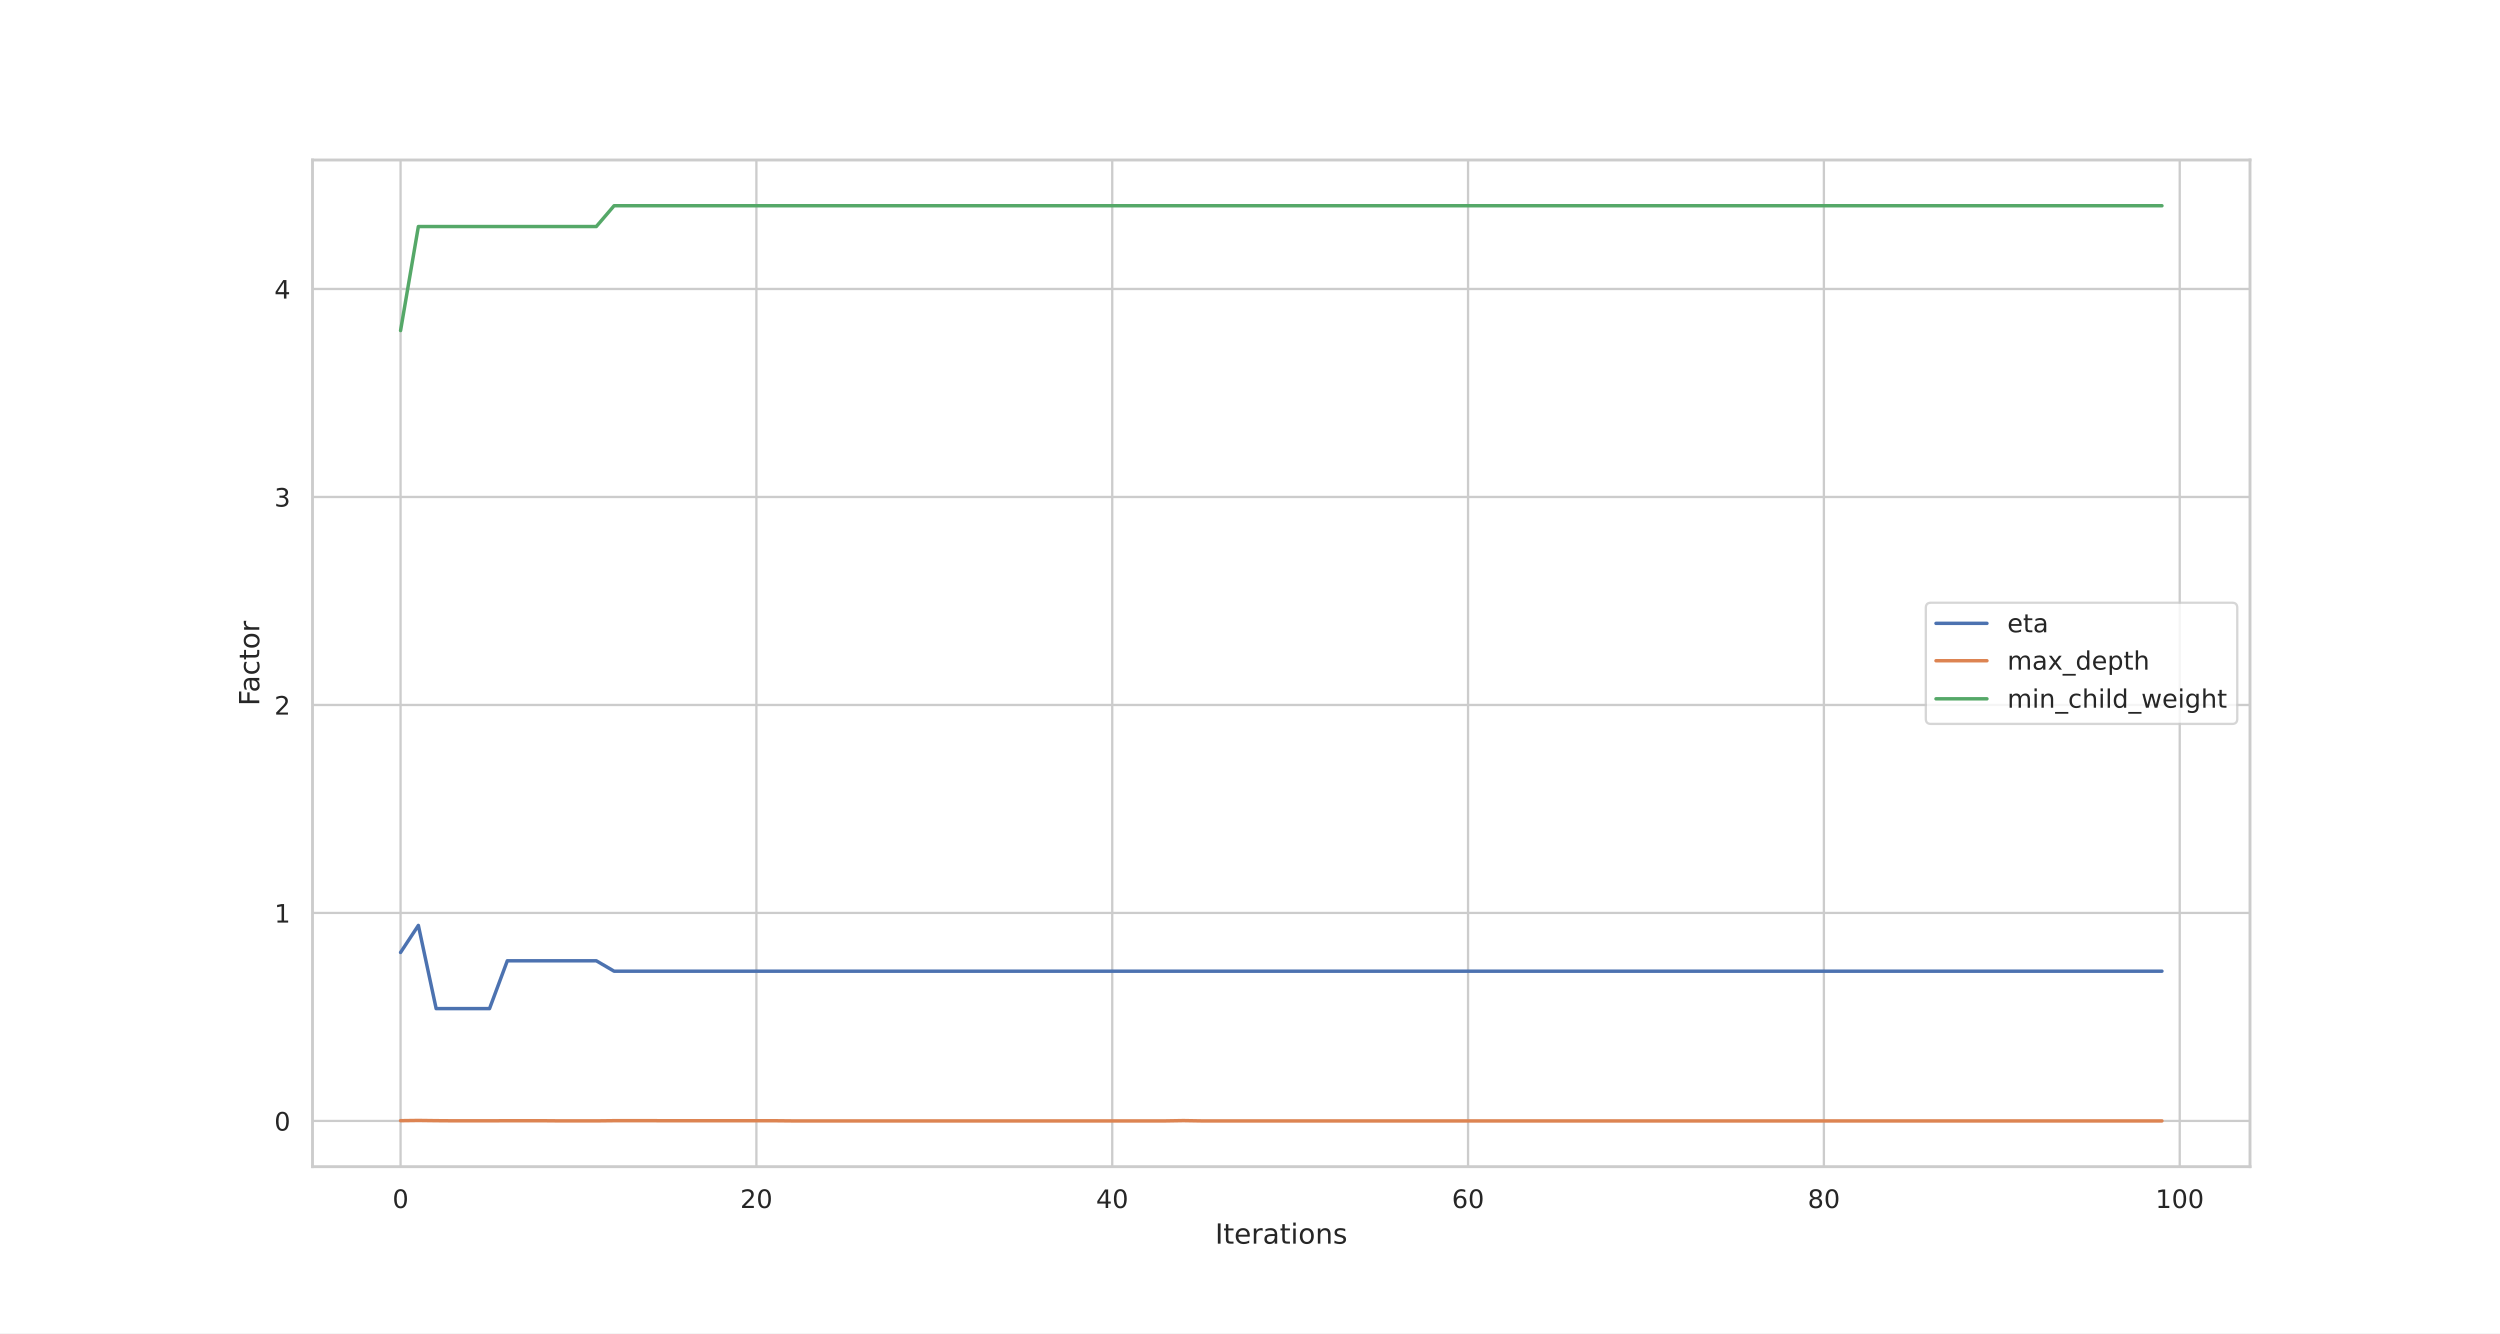
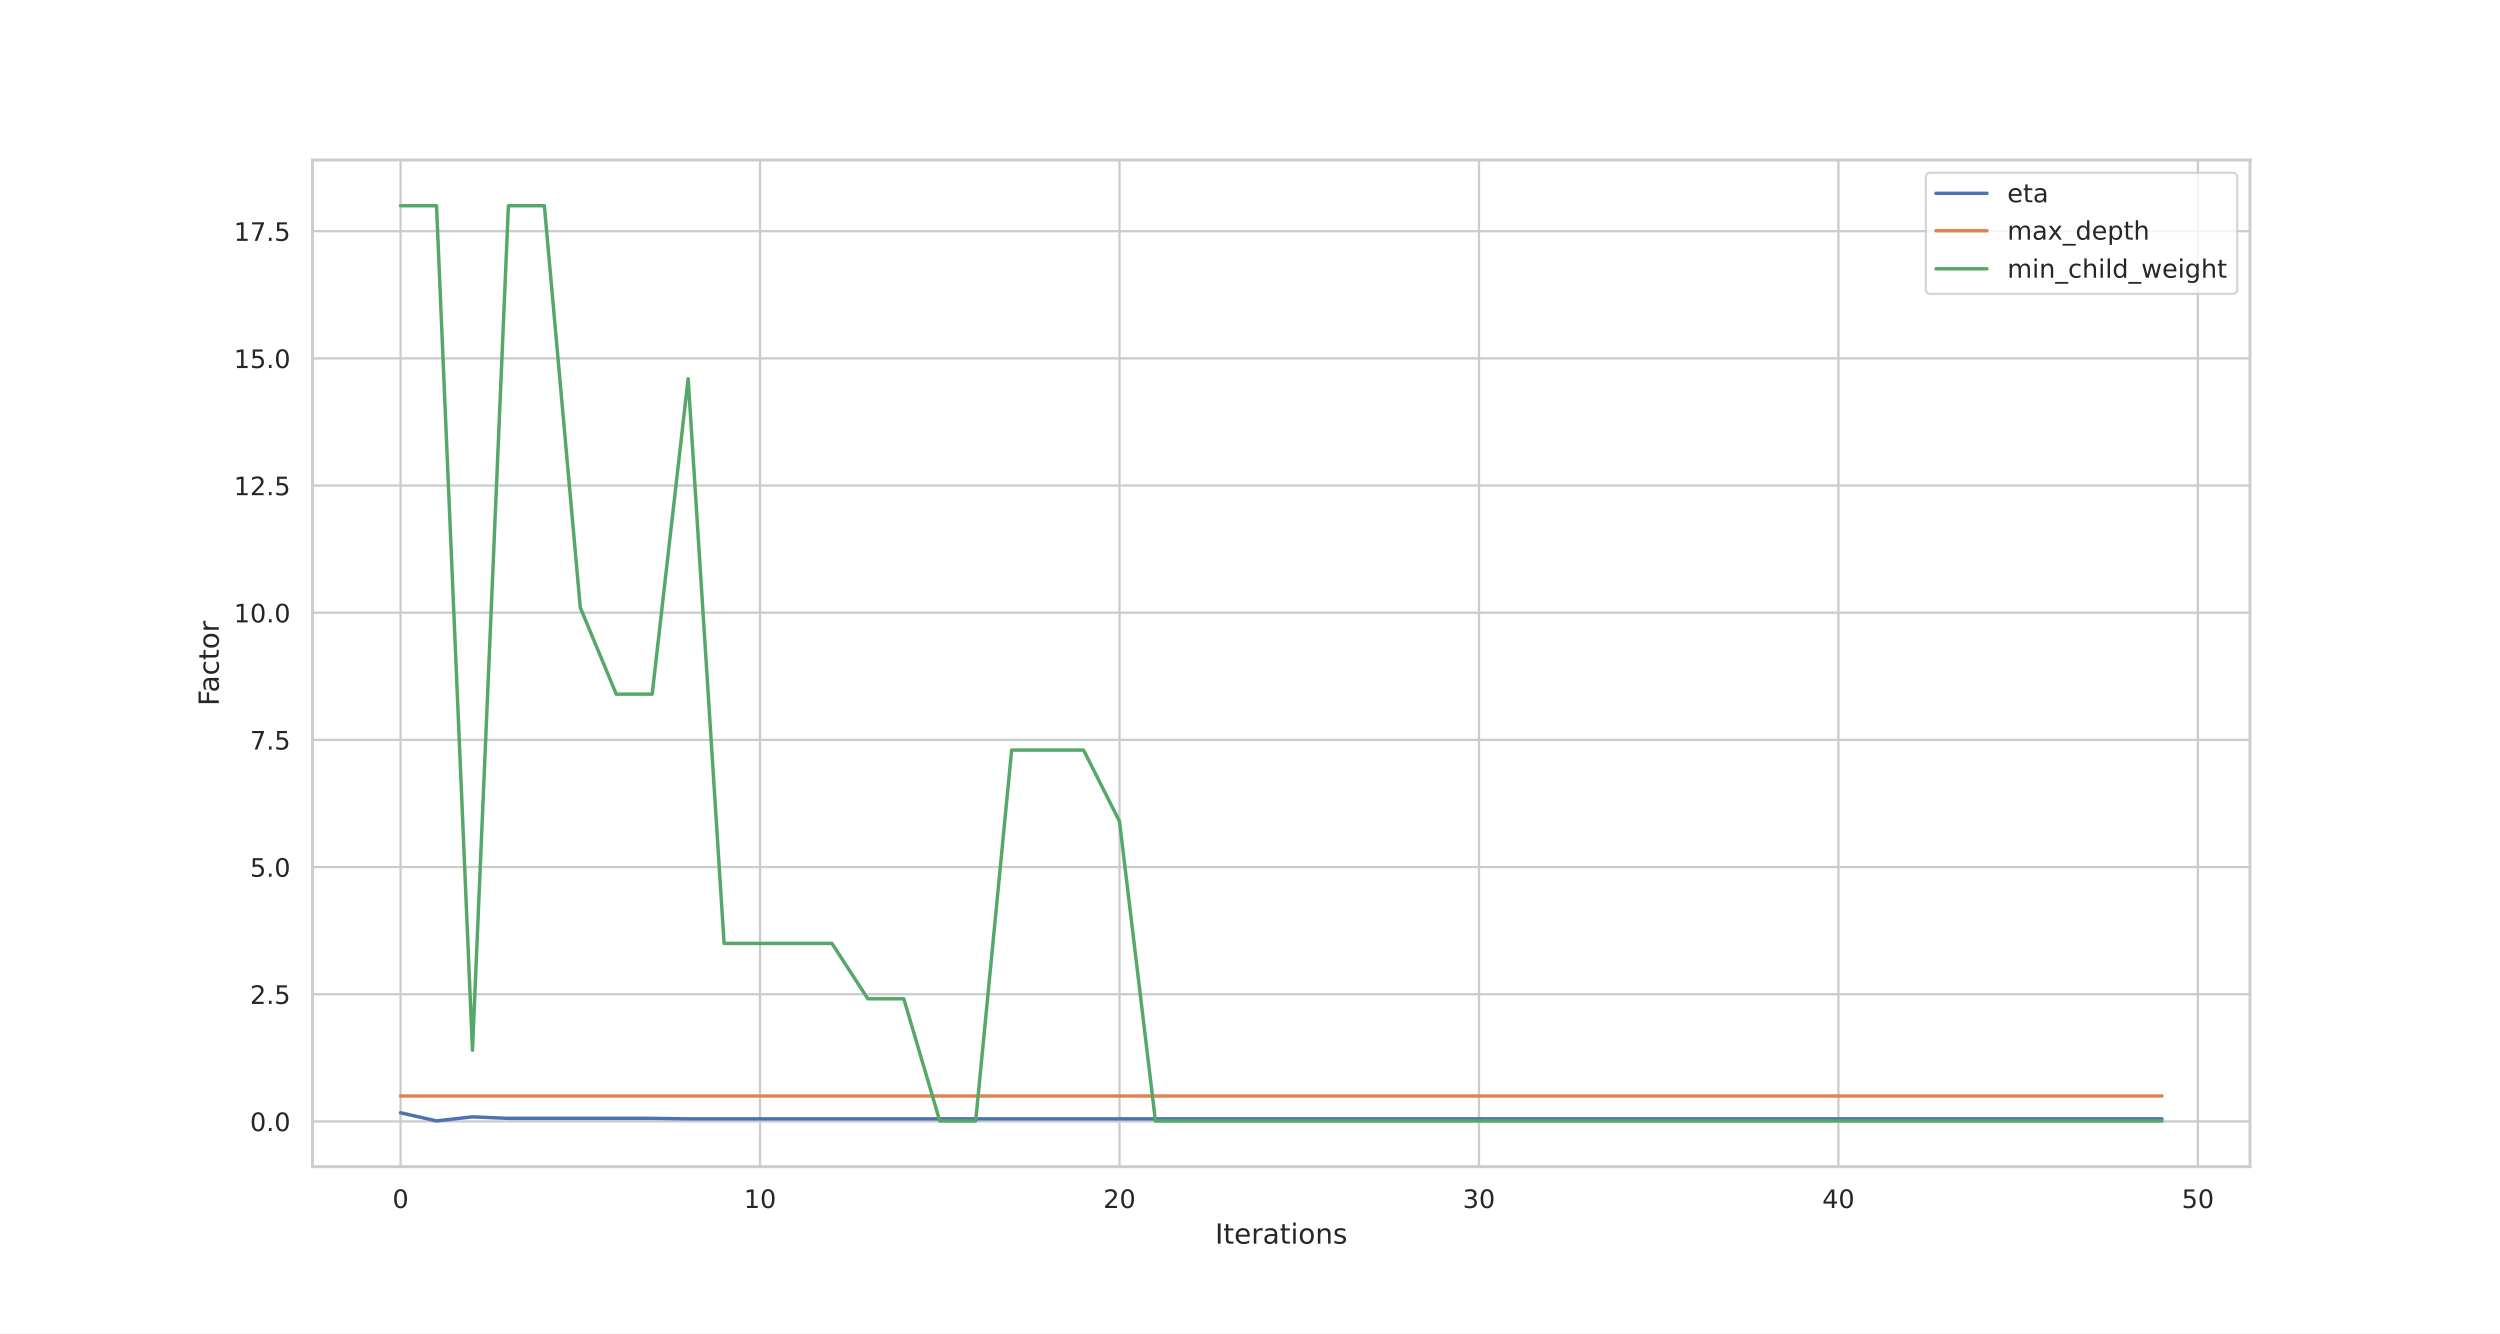
<svg xmlns="http://www.w3.org/2000/svg" xmlns:xlink="http://www.w3.org/1999/xlink" width="1080pt" height="576pt" viewBox="0 0 1080 576" version="1.1">
  <defs>
    <style type="text/css">*{stroke-linejoin: round; stroke-linecap: butt}</style>
  </defs>
  <g id="figure_1">
    <g id="patch_1">
      <path d="M 0 576  L 1080 576  L 1080 0  L 0 0  z " style="fill: #ffffff" />
    </g>
    <g id="axes_1">
      <g id="patch_2">
        <path d="M 135 504  L 972 504  L 972 69.12  L 135 69.12  z " style="fill: #ffffff" />
      </g>
      <g id="matplotlib.axis_1">
        <g id="xtick_1">
          <g id="line2d_1">
-             <path d="M 173.045 504  L 173.045 69.12  " clip-path="url(#p867487f7f7)" style="fill: none; stroke: #cccccc; stroke-linecap: round" />
+             <path d="M 173.045 504  L 173.045 69.12  " clip-path="url(#p8d0fcd130c)" style="fill: none; stroke: #cccccc; stroke-linecap: round" />
          </g>
          <g id="text_1">
            <g style="fill: #262626" transform="translate(169.5461 521.8583)scale(0.11 -0.11)">
              <defs>
                <path id="DejaVuSans-30" d="M 2034 4250  Q 1547 4250 1301 3770  Q 1056 3291 1056 2328  Q 1056 1369 1301 889  Q 1547 409 2034 409  Q 2525 409 2770 889  Q 3016 1369 3016 2328  Q 3016 3291 2770 3770  Q 2525 4250 2034 4250  z M 2034 4750  Q 2819 4750 3233 4129  Q 3647 3509 3647 2328  Q 3647 1150 3233 529  Q 2819 -91 2034 -91  Q 1250 -91 836 529  Q 422 1150 422 2328  Q 422 3509 836 4129  Q 1250 4750 2034 4750  z " transform="scale(0.015625)" />
              </defs>
              <use xlink:href="#DejaVuSans-30" />
            </g>
          </g>
        </g>
        <g id="xtick_2">
          <g id="line2d_2">
-             <path d="M 326.764 504  L 326.764 69.12  " clip-path="url(#p867487f7f7)" style="fill: none; stroke: #cccccc; stroke-linecap: round" />
+             <path d="M 328.333 504  L 328.333 69.12  " clip-path="url(#p8d0fcd130c)" style="fill: none; stroke: #cccccc; stroke-linecap: round" />
          </g>
          <g id="text_2">
-             <g style="fill: #262626" transform="translate(319.7657 521.8583)scale(0.11 -0.11)">
-               <defs>
-                 <path id="DejaVuSans-32" d="M 1228 531  L 3431 531  L 3431 0  L 469 0  L 469 531  Q 828 903 1448 1529  Q 2069 2156 2228 2338  Q 2531 2678 2651 2914  Q 2772 3150 2772 3378  Q 2772 3750 2511 3984  Q 2250 4219 1831 4219  Q 1534 4219 1204 4116  Q 875 4013 500 3803  L 500 4441  Q 881 4594 1212 4672  Q 1544 4750 1819 4750  Q 2544 4750 2975 4387  Q 3406 4025 3406 3419  Q 3406 3131 3298 2873  Q 3191 2616 2906 2266  Q 2828 2175 2409 1742  Q 1991 1309 1228 531  z " transform="scale(0.015625)" />
-               </defs>
-               <use xlink:href="#DejaVuSans-32" />
+             <g style="fill: #262626" transform="translate(321.3343 521.8583)scale(0.11 -0.11)">
+               <defs>
+                 <path id="DejaVuSans-31" d="M 794 531  L 1825 531  L 1825 4091  L 703 3866  L 703 4441  L 1819 4666  L 2450 4666  L 2450 531  L 3481 531  L 3481 0  L 794 0  L 794 531  z " transform="scale(0.015625)" />
+               </defs>
+               <use xlink:href="#DejaVuSans-31" />
              <use xlink:href="#DejaVuSans-30" x="63.623" />
            </g>
          </g>
        </g>
        <g id="xtick_3">
          <g id="line2d_3">
-             <path d="M 480.483 504  L 480.483 69.12  " clip-path="url(#p867487f7f7)" style="fill: none; stroke: #cccccc; stroke-linecap: round" />
+             <path d="M 483.621 504  L 483.621 69.12  " clip-path="url(#p8d0fcd130c)" style="fill: none; stroke: #cccccc; stroke-linecap: round" />
          </g>
          <g id="text_3">
-             <g style="fill: #262626" transform="translate(473.4847 521.8583)scale(0.11 -0.11)">
-               <defs>
-                 <path id="DejaVuSans-34" d="M 2419 4116  L 825 1625  L 2419 1625  L 2419 4116  z M 2253 4666  L 3047 4666  L 3047 1625  L 3713 1625  L 3713 1100  L 3047 1100  L 3047 0  L 2419 0  L 2419 1100  L 313 1100  L 313 1709  L 2253 4666  z " transform="scale(0.015625)" />
-               </defs>
-               <use xlink:href="#DejaVuSans-34" />
+             <g style="fill: #262626" transform="translate(476.6218 521.8583)scale(0.11 -0.11)">
+               <defs>
+                 <path id="DejaVuSans-32" d="M 1228 531  L 3431 531  L 3431 0  L 469 0  L 469 531  Q 828 903 1448 1529  Q 2069 2156 2228 2338  Q 2531 2678 2651 2914  Q 2772 3150 2772 3378  Q 2772 3750 2511 3984  Q 2250 4219 1831 4219  Q 1534 4219 1204 4116  Q 875 4013 500 3803  L 500 4441  Q 881 4594 1212 4672  Q 1544 4750 1819 4750  Q 2544 4750 2975 4387  Q 3406 4025 3406 3419  Q 3406 3131 3298 2873  Q 3191 2616 2906 2266  Q 2828 2175 2409 1742  Q 1991 1309 1228 531  z " transform="scale(0.015625)" />
+               </defs>
+               <use xlink:href="#DejaVuSans-32" />
              <use xlink:href="#DejaVuSans-30" x="63.623" />
            </g>
          </g>
        </g>
        <g id="xtick_4">
          <g id="line2d_4">
-             <path d="M 634.202 504  L 634.202 69.12  " clip-path="url(#p867487f7f7)" style="fill: none; stroke: #cccccc; stroke-linecap: round" />
+             <path d="M 638.908 504  L 638.908 69.12  " clip-path="url(#p8d0fcd130c)" style="fill: none; stroke: #cccccc; stroke-linecap: round" />
          </g>
          <g id="text_4">
-             <g style="fill: #262626" transform="translate(627.2037 521.8583)scale(0.11 -0.11)">
-               <defs>
-                 <path id="DejaVuSans-36" d="M 2113 2584  Q 1688 2584 1439 2293  Q 1191 2003 1191 1497  Q 1191 994 1439 701  Q 1688 409 2113 409  Q 2538 409 2786 701  Q 3034 994 3034 1497  Q 3034 2003 2786 2293  Q 2538 2584 2113 2584  z M 3366 4563  L 3366 3988  Q 3128 4100 2886 4159  Q 2644 4219 2406 4219  Q 1781 4219 1451 3797  Q 1122 3375 1075 2522  Q 1259 2794 1537 2939  Q 1816 3084 2150 3084  Q 2853 3084 3261 2657  Q 3669 2231 3669 1497  Q 3669 778 3244 343  Q 2819 -91 2113 -91  Q 1303 -91 875 529  Q 447 1150 447 2328  Q 447 3434 972 4092  Q 1497 4750 2381 4750  Q 2619 4750 2861 4703  Q 3103 4656 3366 4563  z " transform="scale(0.015625)" />
-               </defs>
-               <use xlink:href="#DejaVuSans-36" />
+             <g style="fill: #262626" transform="translate(631.9094 521.8583)scale(0.11 -0.11)">
+               <defs>
+                 <path id="DejaVuSans-33" d="M 2597 2516  Q 3050 2419 3304 2112  Q 3559 1806 3559 1356  Q 3559 666 3084 287  Q 2609 -91 1734 -91  Q 1441 -91 1130 -33  Q 819 25 488 141  L 488 750  Q 750 597 1062 519  Q 1375 441 1716 441  Q 2309 441 2620 675  Q 2931 909 2931 1356  Q 2931 1769 2642 2001  Q 2353 2234 1838 2234  L 1294 2234  L 1294 2753  L 1863 2753  Q 2328 2753 2575 2939  Q 2822 3125 2822 3475  Q 2822 3834 2567 4026  Q 2313 4219 1838 4219  Q 1578 4219 1281 4162  Q 984 4106 628 3988  L 628 4550  Q 988 4650 1302 4700  Q 1616 4750 1894 4750  Q 2613 4750 3031 4423  Q 3450 4097 3450 3541  Q 3450 3153 3228 2886  Q 3006 2619 2597 2516  z " transform="scale(0.015625)" />
+               </defs>
+               <use xlink:href="#DejaVuSans-33" />
              <use xlink:href="#DejaVuSans-30" x="63.623" />
            </g>
          </g>
        </g>
        <g id="xtick_5">
          <g id="line2d_5">
-             <path d="M 787.921 504  L 787.921 69.12  " clip-path="url(#p867487f7f7)" style="fill: none; stroke: #cccccc; stroke-linecap: round" />
+             <path d="M 794.196 504  L 794.196 69.12  " clip-path="url(#p8d0fcd130c)" style="fill: none; stroke: #cccccc; stroke-linecap: round" />
          </g>
          <g id="text_5">
-             <g style="fill: #262626" transform="translate(780.9227 521.8583)scale(0.11 -0.11)">
-               <defs>
-                 <path id="DejaVuSans-38" d="M 2034 2216  Q 1584 2216 1326 1975  Q 1069 1734 1069 1313  Q 1069 891 1326 650  Q 1584 409 2034 409  Q 2484 409 2743 651  Q 3003 894 3003 1313  Q 3003 1734 2745 1975  Q 2488 2216 2034 2216  z M 1403 2484  Q 997 2584 770 2862  Q 544 3141 544 3541  Q 544 4100 942 4425  Q 1341 4750 2034 4750  Q 2731 4750 3128 4425  Q 3525 4100 3525 3541  Q 3525 3141 3298 2862  Q 3072 2584 2669 2484  Q 3125 2378 3379 2068  Q 3634 1759 3634 1313  Q 3634 634 3220 271  Q 2806 -91 2034 -91  Q 1263 -91 848 271  Q 434 634 434 1313  Q 434 1759 690 2068  Q 947 2378 1403 2484  z M 1172 3481  Q 1172 3119 1398 2916  Q 1625 2713 2034 2713  Q 2441 2713 2670 2916  Q 2900 3119 2900 3481  Q 2900 3844 2670 4047  Q 2441 4250 2034 4250  Q 1625 4250 1398 4047  Q 1172 3844 1172 3481  z " transform="scale(0.015625)" />
-               </defs>
-               <use xlink:href="#DejaVuSans-38" />
+             <g style="fill: #262626" transform="translate(787.197 521.8583)scale(0.11 -0.11)">
+               <defs>
+                 <path id="DejaVuSans-34" d="M 2419 4116  L 825 1625  L 2419 1625  L 2419 4116  z M 2253 4666  L 3047 4666  L 3047 1625  L 3713 1625  L 3713 1100  L 3047 1100  L 3047 0  L 2419 0  L 2419 1100  L 313 1100  L 313 1709  L 2253 4666  z " transform="scale(0.015625)" />
+               </defs>
+               <use xlink:href="#DejaVuSans-34" />
              <use xlink:href="#DejaVuSans-30" x="63.623" />
            </g>
          </g>
        </g>
        <g id="xtick_6">
          <g id="line2d_6">
-             <path d="M 941.64 504  L 941.64 69.12  " clip-path="url(#p867487f7f7)" style="fill: none; stroke: #cccccc; stroke-linecap: round" />
+             <path d="M 949.483 504  L 949.483 69.12  " clip-path="url(#p8d0fcd130c)" style="fill: none; stroke: #cccccc; stroke-linecap: round" />
          </g>
          <g id="text_6">
-             <g style="fill: #262626" transform="translate(931.1424 521.8583)scale(0.11 -0.11)">
-               <defs>
-                 <path id="DejaVuSans-31" d="M 794 531  L 1825 531  L 1825 4091  L 703 3866  L 703 4441  L 1819 4666  L 2450 4666  L 2450 531  L 3481 531  L 3481 0  L 794 0  L 794 531  z " transform="scale(0.015625)" />
-               </defs>
-               <use xlink:href="#DejaVuSans-31" />
-               <use xlink:href="#DejaVuSans-30" x="63.623" />
-               <use xlink:href="#DejaVuSans-30" x="127.246" />
+             <g style="fill: #262626" transform="translate(942.4846 521.8583)scale(0.11 -0.11)">
+               <defs>
+                 <path id="DejaVuSans-35" d="M 691 4666  L 3169 4666  L 3169 4134  L 1269 4134  L 1269 2991  Q 1406 3038 1543 3061  Q 1681 3084 1819 3084  Q 2600 3084 3056 2656  Q 3513 2228 3513 1497  Q 3513 744 3044 326  Q 2575 -91 1722 -91  Q 1428 -91 1123 -41  Q 819 9 494 109  L 494 744  Q 775 591 1075 516  Q 1375 441 1709 441  Q 2250 441 2565 725  Q 2881 1009 2881 1497  Q 2881 1984 2565 2268  Q 2250 2553 1709 2553  Q 1456 2553 1204 2497  Q 953 2441 691 2322  L 691 4666  z " transform="scale(0.015625)" />
+               </defs>
+               <use xlink:href="#DejaVuSans-35" />
+               <use xlink:href="#DejaVuSans-30" x="63.623" />
            </g>
          </g>
        </g>
        <g id="text_7">
          <g style="fill: #262626" transform="translate(524.9241 537.2641)scale(0.12 -0.12)">
            <defs>
              <path id="DejaVuSans-49" d="M 628 4666  L 1259 4666  L 1259 0  L 628 0  L 628 4666  z " transform="scale(0.015625)" />
              <path id="DejaVuSans-74" d="M 1172 4494  L 1172 3500  L 2356 3500  L 2356 3053  L 1172 3053  L 1172 1153  Q 1172 725 1289 603  Q 1406 481 1766 481  L 2356 481  L 2356 0  L 1766 0  Q 1100 0 847 248  Q 594 497 594 1153  L 594 3053  L 172 3053  L 172 3500  L 594 3500  L 594 4494  L 1172 4494  z " transform="scale(0.015625)" />
              <path id="DejaVuSans-65" d="M 3597 1894  L 3597 1613  L 953 1613  Q 991 1019 1311 708  Q 1631 397 2203 397  Q 2534 397 2845 478  Q 3156 559 3463 722  L 3463 178  Q 3153 47 2828 -22  Q 2503 -91 2169 -91  Q 1331 -91 842 396  Q 353 884 353 1716  Q 353 2575 817 3079  Q 1281 3584 2069 3584  Q 2775 3584 3186 3129  Q 3597 2675 3597 1894  z M 3022 2063  Q 3016 2534 2758 2815  Q 2500 3097 2075 3097  Q 1594 3097 1305 2825  Q 1016 2553 972 2059  L 3022 2063  z " transform="scale(0.015625)" />
              <path id="DejaVuSans-72" d="M 2631 2963  Q 2534 3019 2420 3045  Q 2306 3072 2169 3072  Q 1681 3072 1420 2755  Q 1159 2438 1159 1844  L 1159 0  L 581 0  L 581 3500  L 1159 3500  L 1159 2956  Q 1341 3275 1631 3429  Q 1922 3584 2338 3584  Q 2397 3584 2469 3576  Q 2541 3569 2628 3553  L 2631 2963  z " transform="scale(0.015625)" />
              <path id="DejaVuSans-61" d="M 2194 1759  Q 1497 1759 1228 1600  Q 959 1441 959 1056  Q 959 750 1161 570  Q 1363 391 1709 391  Q 2188 391 2477 730  Q 2766 1069 2766 1631  L 2766 1759  L 2194 1759  z M 3341 1997  L 3341 0  L 2766 0  L 2766 531  Q 2569 213 2275 61  Q 1981 -91 1556 -91  Q 1019 -91 701 211  Q 384 513 384 1019  Q 384 1609 779 1909  Q 1175 2209 1959 2209  L 2766 2209  L 2766 2266  Q 2766 2663 2505 2880  Q 2244 3097 1772 3097  Q 1472 3097 1187 3025  Q 903 2953 641 2809  L 641 3341  Q 956 3463 1253 3523  Q 1550 3584 1831 3584  Q 2591 3584 2966 3190  Q 3341 2797 3341 1997  z " transform="scale(0.015625)" />
              <path id="DejaVuSans-69" d="M 603 3500  L 1178 3500  L 1178 0  L 603 0  L 603 3500  z M 603 4863  L 1178 4863  L 1178 4134  L 603 4134  L 603 4863  z " transform="scale(0.015625)" />
              <path id="DejaVuSans-6f" d="M 1959 3097  Q 1497 3097 1228 2736  Q 959 2375 959 1747  Q 959 1119 1226 758  Q 1494 397 1959 397  Q 2419 397 2687 759  Q 2956 1122 2956 1747  Q 2956 2369 2687 2733  Q 2419 3097 1959 3097  z M 1959 3584  Q 2709 3584 3137 3096  Q 3566 2609 3566 1747  Q 3566 888 3137 398  Q 2709 -91 1959 -91  Q 1206 -91 779 398  Q 353 888 353 1747  Q 353 2609 779 3096  Q 1206 3584 1959 3584  z " transform="scale(0.015625)" />
              <path id="DejaVuSans-6e" d="M 3513 2113  L 3513 0  L 2938 0  L 2938 2094  Q 2938 2591 2744 2837  Q 2550 3084 2163 3084  Q 1697 3084 1428 2787  Q 1159 2491 1159 1978  L 1159 0  L 581 0  L 581 3500  L 1159 3500  L 1159 2956  Q 1366 3272 1645 3428  Q 1925 3584 2291 3584  Q 2894 3584 3203 3211  Q 3513 2838 3513 2113  z " transform="scale(0.015625)" />
              <path id="DejaVuSans-73" d="M 2834 3397  L 2834 2853  Q 2591 2978 2328 3040  Q 2066 3103 1784 3103  Q 1356 3103 1142 2972  Q 928 2841 928 2578  Q 928 2378 1081 2264  Q 1234 2150 1697 2047  L 1894 2003  Q 2506 1872 2764 1633  Q 3022 1394 3022 966  Q 3022 478 2636 193  Q 2250 -91 1575 -91  Q 1294 -91 989 -36  Q 684 19 347 128  L 347 722  Q 666 556 975 473  Q 1284 391 1588 391  Q 1994 391 2212 530  Q 2431 669 2431 922  Q 2431 1156 2273 1281  Q 2116 1406 1581 1522  L 1381 1569  Q 847 1681 609 1914  Q 372 2147 372 2553  Q 372 3047 722 3315  Q 1072 3584 1716 3584  Q 2034 3584 2315 3537  Q 2597 3491 2834 3397  z " transform="scale(0.015625)" />
            </defs>
            <use xlink:href="#DejaVuSans-49" />
            <use xlink:href="#DejaVuSans-74" x="29.492" />
            <use xlink:href="#DejaVuSans-65" x="68.701" />
            <use xlink:href="#DejaVuSans-72" x="130.225" />
            <use xlink:href="#DejaVuSans-61" x="171.338" />
            <use xlink:href="#DejaVuSans-74" x="232.617" />
            <use xlink:href="#DejaVuSans-69" x="271.826" />
            <use xlink:href="#DejaVuSans-6f" x="299.609" />
            <use xlink:href="#DejaVuSans-6e" x="360.791" />
            <use xlink:href="#DejaVuSans-73" x="424.17" />
          </g>
        </g>
      </g>
      <g id="matplotlib.axis_2">
        <g id="ytick_1">
          <g id="line2d_7">
-             <path d="M 135 484.244  L 972 484.244  " clip-path="url(#p867487f7f7)" style="fill: none; stroke: #cccccc; stroke-linecap: round" />
+             <path d="M 135 484.452  L 972 484.452  " clip-path="url(#p8d0fcd130c)" style="fill: none; stroke: #cccccc; stroke-linecap: round" />
          </g>
          <g id="text_8">
-             <g style="fill: #262626" transform="translate(118.5012 488.4228)scale(0.11 -0.11)">
+             <g style="fill: #262626" transform="translate(108.0066 488.6316)scale(0.11 -0.11)">
+               <defs>
+                 <path id="DejaVuSans-2e" d="M 684 794  L 1344 794  L 1344 0  L 684 0  L 684 794  z " transform="scale(0.015625)" />
+               </defs>
              <use xlink:href="#DejaVuSans-30" />
+               <use xlink:href="#DejaVuSans-2e" x="63.623" />
+               <use xlink:href="#DejaVuSans-30" x="95.41" />
            </g>
          </g>
        </g>
        <g id="ytick_2">
          <g id="line2d_8">
-             <path d="M 135 394.39  L 972 394.39  " clip-path="url(#p867487f7f7)" style="fill: none; stroke: #cccccc; stroke-linecap: round" />
+             <path d="M 135 429.513  L 972 429.513  " clip-path="url(#p8d0fcd130c)" style="fill: none; stroke: #cccccc; stroke-linecap: round" />
          </g>
          <g id="text_9">
-             <g style="fill: #262626" transform="translate(118.5012 398.5691)scale(0.11 -0.11)">
-               <use xlink:href="#DejaVuSans-31" />
+             <g style="fill: #262626" transform="translate(108.0066 433.692)scale(0.11 -0.11)">
+               <use xlink:href="#DejaVuSans-32" />
+               <use xlink:href="#DejaVuSans-2e" x="63.623" />
+               <use xlink:href="#DejaVuSans-35" x="95.41" />
            </g>
          </g>
        </g>
        <g id="ytick_3">
          <g id="line2d_9">
-             <path d="M 135 304.536  L 972 304.536  " clip-path="url(#p867487f7f7)" style="fill: none; stroke: #cccccc; stroke-linecap: round" />
+             <path d="M 135 374.573  L 972 374.573  " clip-path="url(#p8d0fcd130c)" style="fill: none; stroke: #cccccc; stroke-linecap: round" />
          </g>
          <g id="text_10">
-             <g style="fill: #262626" transform="translate(118.5012 308.7154)scale(0.11 -0.11)">
-               <use xlink:href="#DejaVuSans-32" />
+             <g style="fill: #262626" transform="translate(108.0066 378.7524)scale(0.11 -0.11)">
+               <use xlink:href="#DejaVuSans-35" />
+               <use xlink:href="#DejaVuSans-2e" x="63.623" />
+               <use xlink:href="#DejaVuSans-30" x="95.41" />
            </g>
          </g>
        </g>
        <g id="ytick_4">
          <g id="line2d_10">
-             <path d="M 135 214.682  L 972 214.682  " clip-path="url(#p867487f7f7)" style="fill: none; stroke: #cccccc; stroke-linecap: round" />
+             <path d="M 135 319.634  L 972 319.634  " clip-path="url(#p8d0fcd130c)" style="fill: none; stroke: #cccccc; stroke-linecap: round" />
          </g>
          <g id="text_11">
-             <g style="fill: #262626" transform="translate(118.5012 218.8616)scale(0.11 -0.11)">
-               <defs>
-                 <path id="DejaVuSans-33" d="M 2597 2516  Q 3050 2419 3304 2112  Q 3559 1806 3559 1356  Q 3559 666 3084 287  Q 2609 -91 1734 -91  Q 1441 -91 1130 -33  Q 819 25 488 141  L 488 750  Q 750 597 1062 519  Q 1375 441 1716 441  Q 2309 441 2620 675  Q 2931 909 2931 1356  Q 2931 1769 2642 2001  Q 2353 2234 1838 2234  L 1294 2234  L 1294 2753  L 1863 2753  Q 2328 2753 2575 2939  Q 2822 3125 2822 3475  Q 2822 3834 2567 4026  Q 2313 4219 1838 4219  Q 1578 4219 1281 4162  Q 984 4106 628 3988  L 628 4550  Q 988 4650 1302 4700  Q 1616 4750 1894 4750  Q 2613 4750 3031 4423  Q 3450 4097 3450 3541  Q 3450 3153 3228 2886  Q 3006 2619 2597 2516  z " transform="scale(0.015625)" />
-               </defs>
-               <use xlink:href="#DejaVuSans-33" />
+             <g style="fill: #262626" transform="translate(108.0066 323.8128)scale(0.11 -0.11)">
+               <defs>
+                 <path id="DejaVuSans-37" d="M 525 4666  L 3525 4666  L 3525 4397  L 1831 0  L 1172 0  L 2766 4134  L 525 4134  L 525 4666  z " transform="scale(0.015625)" />
+               </defs>
+               <use xlink:href="#DejaVuSans-37" />
+               <use xlink:href="#DejaVuSans-2e" x="63.623" />
+               <use xlink:href="#DejaVuSans-35" x="95.41" />
            </g>
          </g>
        </g>
        <g id="ytick_5">
          <g id="line2d_11">
-             <path d="M 135 124.829  L 972 124.829  " clip-path="url(#p867487f7f7)" style="fill: none; stroke: #cccccc; stroke-linecap: round" />
+             <path d="M 135 264.694  L 972 264.694  " clip-path="url(#p8d0fcd130c)" style="fill: none; stroke: #cccccc; stroke-linecap: round" />
          </g>
          <g id="text_12">
-             <g style="fill: #262626" transform="translate(118.5012 129.0079)scale(0.11 -0.11)">
-               <use xlink:href="#DejaVuSans-34" />
-             </g>
-           </g>
-         </g>
-         <g id="text_13">
-           <g style="fill: #262626" transform="translate(112.0056 304.9294)rotate(-90)scale(0.12 -0.12)">
+             <g style="fill: #262626" transform="translate(101.0078 268.8732)scale(0.11 -0.11)">
+               <use xlink:href="#DejaVuSans-31" />
+               <use xlink:href="#DejaVuSans-30" x="63.623" />
+               <use xlink:href="#DejaVuSans-2e" x="127.246" />
+               <use xlink:href="#DejaVuSans-30" x="159.033" />
+             </g>
+           </g>
+         </g>
+         <g id="ytick_6">
+           <g id="line2d_12">
+             <path d="M 135 209.754  L 972 209.754  " clip-path="url(#p8d0fcd130c)" style="fill: none; stroke: #cccccc; stroke-linecap: round" />
+           </g>
+           <g id="text_13">
+             <g style="fill: #262626" transform="translate(101.0078 213.9336)scale(0.11 -0.11)">
+               <use xlink:href="#DejaVuSans-31" />
+               <use xlink:href="#DejaVuSans-32" x="63.623" />
+               <use xlink:href="#DejaVuSans-2e" x="127.246" />
+               <use xlink:href="#DejaVuSans-35" x="159.033" />
+             </g>
+           </g>
+         </g>
+         <g id="ytick_7">
+           <g id="line2d_13">
+             <path d="M 135 154.815  L 972 154.815  " clip-path="url(#p8d0fcd130c)" style="fill: none; stroke: #cccccc; stroke-linecap: round" />
+           </g>
+           <g id="text_14">
+             <g style="fill: #262626" transform="translate(101.0078 158.9939)scale(0.11 -0.11)">
+               <use xlink:href="#DejaVuSans-31" />
+               <use xlink:href="#DejaVuSans-35" x="63.623" />
+               <use xlink:href="#DejaVuSans-2e" x="127.246" />
+               <use xlink:href="#DejaVuSans-30" x="159.033" />
+             </g>
+           </g>
+         </g>
+         <g id="ytick_8">
+           <g id="line2d_14">
+             <path d="M 135 99.875  L 972 99.875  " clip-path="url(#p8d0fcd130c)" style="fill: none; stroke: #cccccc; stroke-linecap: round" />
+           </g>
+           <g id="text_15">
+             <g style="fill: #262626" transform="translate(101.0078 104.0543)scale(0.11 -0.11)">
+               <use xlink:href="#DejaVuSans-31" />
+               <use xlink:href="#DejaVuSans-37" x="63.623" />
+               <use xlink:href="#DejaVuSans-2e" x="127.246" />
+               <use xlink:href="#DejaVuSans-35" x="159.033" />
+             </g>
+           </g>
+         </g>
+         <g id="text_16">
+           <g style="fill: #262626" transform="translate(94.51219 304.9294)rotate(-90)scale(0.12 -0.12)">
            <defs>
              <path id="DejaVuSans-46" d="M 628 4666  L 3309 4666  L 3309 4134  L 1259 4134  L 1259 2759  L 3109 2759  L 3109 2228  L 1259 2228  L 1259 0  L 628 0  L 628 4666  z " transform="scale(0.015625)" />
              <path id="DejaVuSans-63" d="M 3122 3366  L 3122 2828  Q 2878 2963 2633 3030  Q 2388 3097 2138 3097  Q 1578 3097 1268 2742  Q 959 2388 959 1747  Q 959 1106 1268 751  Q 1578 397 2138 397  Q 2388 397 2633 464  Q 2878 531 3122 666  L 3122 134  Q 2881 22 2623 -34  Q 2366 -91 2075 -91  Q 1284 -91 818 406  Q 353 903 353 1747  Q 353 2603 823 3093  Q 1294 3584 2113 3584  Q 2378 3584 2631 3529  Q 2884 3475 3122 3366  z " transform="scale(0.015625)" />
            </defs>
            <use xlink:href="#DejaVuSans-46" />
            <use xlink:href="#DejaVuSans-61" x="48.395" />
            <use xlink:href="#DejaVuSans-63" x="109.674" />
            <use xlink:href="#DejaVuSans-74" x="164.654" />
            <use xlink:href="#DejaVuSans-6f" x="203.863" />
            <use xlink:href="#DejaVuSans-72" x="265.045" />
          </g>
        </g>
      </g>
-       <g id="line2d_12">
-         <path d="M 173.045 411.462  L 180.731 399.781  L 188.417 435.723  L 196.103 435.723  L 203.789 435.723  L 211.475 435.723  L 219.161 415.056  L 226.847 415.056  L 234.533 415.056  L 242.219 415.056  L 249.905 415.056  L 257.591 415.056  L 265.277 419.549  L 272.963 419.549  L 280.649 419.549  L 288.335 419.549  L 296.021 419.549  L 303.707 419.549  L 311.393 419.549  L 319.079 419.549  L 326.764 419.549  L 334.45 419.549  L 342.136 419.549  L 349.822 419.549  L 357.508 419.549  L 365.194 419.549  L 372.88 419.549  L 380.566 419.549  L 388.252 419.549  L 395.938 419.549  L 403.624 419.549  L 411.31 419.549  L 418.996 419.549  L 426.682 419.549  L 434.368 419.549  L 442.054 419.549  L 449.74 419.549  L 457.426 419.549  L 465.112 419.549  L 472.798 419.549  L 480.483 419.549  L 488.169 419.549  L 495.855 419.549  L 503.541 419.549  L 511.227 419.549  L 518.913 419.549  L 526.599 419.549  L 534.285 419.549  L 541.971 419.549  L 549.657 419.549  L 557.343 419.549  L 565.029 419.549  L 572.715 419.549  L 580.401 419.549  L 588.087 419.549  L 595.773 419.549  L 603.459 419.549  L 611.145 419.549  L 618.831 419.549  L 626.517 419.549  L 634.202 419.549  L 641.888 419.549  L 649.574 419.549  L 657.26 419.549  L 664.946 419.549  L 672.632 419.549  L 680.318 419.549  L 688.004 419.549  L 695.69 419.549  L 703.376 419.549  L 711.062 419.549  L 718.748 419.549  L 726.434 419.549  L 734.12 419.549  L 741.806 419.549  L 749.492 419.549  L 757.178 419.549  L 764.864 419.549  L 772.55 419.549  L 780.236 419.549  L 787.921 419.549  L 795.607 419.549  L 803.293 419.549  L 810.979 419.549  L 818.665 419.549  L 826.351 419.549  L 834.037 419.549  L 841.723 419.549  L 849.409 419.549  L 857.095 419.549  L 864.781 419.549  L 872.467 419.549  L 880.153 419.549  L 887.839 419.549  L 895.525 419.549  L 903.211 419.549  L 910.897 419.549  L 918.583 419.549  L 926.269 419.549  L 933.955 419.549  " clip-path="url(#p867487f7f7)" style="fill: none; stroke: #4c72b0; stroke-width: 1.5; stroke-linecap: round" />
-       </g>
-       <g id="line2d_13">
-         <path d="M 173.045 484.134  L 180.731 484.035  L 188.417 484.134  L 196.103 484.189  L 203.789 484.189  L 211.475 484.189  L 219.161 484.156  L 226.847 484.156  L 234.533 484.156  L 242.219 484.222  L 249.905 484.222  L 257.591 484.222  L 265.277 484.134  L 272.963 484.134  L 280.649 484.134  L 288.335 484.156  L 296.021 484.156  L 303.707 484.156  L 311.393 484.156  L 319.079 484.156  L 326.764 484.156  L 334.45 484.156  L 342.136 484.233  L 349.822 484.233  L 357.508 484.233  L 365.194 484.233  L 372.88 484.233  L 380.566 484.233  L 388.252 484.233  L 395.938 484.233  L 403.624 484.233  L 411.31 484.233  L 418.996 484.233  L 426.682 484.233  L 434.368 484.233  L 442.054 484.233  L 449.74 484.233  L 457.426 484.233  L 465.112 484.233  L 472.798 484.233  L 480.483 484.233  L 488.169 484.233  L 495.855 484.233  L 503.541 484.233  L 511.227 484.101  L 518.913 484.233  L 526.599 484.233  L 534.285 484.233  L 541.971 484.233  L 549.657 484.233  L 557.343 484.233  L 565.029 484.233  L 572.715 484.233  L 580.401 484.233  L 588.087 484.233  L 595.773 484.233  L 603.459 484.233  L 611.145 484.233  L 618.831 484.233  L 626.517 484.233  L 634.202 484.233  L 641.888 484.233  L 649.574 484.233  L 657.26 484.233  L 664.946 484.233  L 672.632 484.233  L 680.318 484.233  L 688.004 484.233  L 695.69 484.233  L 703.376 484.233  L 711.062 484.233  L 718.748 484.233  L 726.434 484.233  L 734.12 484.233  L 741.806 484.233  L 749.492 484.233  L 757.178 484.233  L 764.864 484.233  L 772.55 484.233  L 780.236 484.233  L 787.921 484.233  L 795.607 484.233  L 803.293 484.233  L 810.979 484.233  L 818.665 484.233  L 826.351 484.233  L 834.037 484.233  L 841.723 484.233  L 849.409 484.233  L 857.095 484.233  L 864.781 484.233  L 872.467 484.233  L 880.153 484.233  L 887.839 484.233  L 895.525 484.233  L 903.211 484.233  L 910.897 484.233  L 918.583 484.233  L 926.269 484.233  L 933.955 484.233  " clip-path="url(#p867487f7f7)" style="fill: none; stroke: #dd8452; stroke-width: 1.5; stroke-linecap: round" />
-       </g>
-       <g id="line2d_14">
-         <path d="M 173.045 142.8  L 180.731 97.873  L 188.417 97.873  L 196.103 97.873  L 203.789 97.873  L 211.475 97.873  L 219.161 97.873  L 226.847 97.873  L 234.533 97.873  L 242.219 97.873  L 249.905 97.873  L 257.591 97.873  L 265.277 88.887  L 272.963 88.887  L 280.649 88.887  L 288.335 88.887  L 296.021 88.887  L 303.707 88.887  L 311.393 88.887  L 319.079 88.887  L 326.764 88.887  L 334.45 88.887  L 342.136 88.887  L 349.822 88.887  L 357.508 88.887  L 365.194 88.887  L 372.88 88.887  L 380.566 88.887  L 388.252 88.887  L 395.938 88.887  L 403.624 88.887  L 411.31 88.887  L 418.996 88.887  L 426.682 88.887  L 434.368 88.887  L 442.054 88.887  L 449.74 88.887  L 457.426 88.887  L 465.112 88.887  L 472.798 88.887  L 480.483 88.887  L 488.169 88.887  L 495.855 88.887  L 503.541 88.887  L 511.227 88.887  L 518.913 88.887  L 526.599 88.887  L 534.285 88.887  L 541.971 88.887  L 549.657 88.887  L 557.343 88.887  L 565.029 88.887  L 572.715 88.887  L 580.401 88.887  L 588.087 88.887  L 595.773 88.887  L 603.459 88.887  L 611.145 88.887  L 618.831 88.887  L 626.517 88.887  L 634.202 88.887  L 641.888 88.887  L 649.574 88.887  L 657.26 88.887  L 664.946 88.887  L 672.632 88.887  L 680.318 88.887  L 688.004 88.887  L 695.69 88.887  L 703.376 88.887  L 711.062 88.887  L 718.748 88.887  L 726.434 88.887  L 734.12 88.887  L 741.806 88.887  L 749.492 88.887  L 757.178 88.887  L 764.864 88.887  L 772.55 88.887  L 780.236 88.887  L 787.921 88.887  L 795.607 88.887  L 803.293 88.887  L 810.979 88.887  L 818.665 88.887  L 826.351 88.887  L 834.037 88.887  L 841.723 88.887  L 849.409 88.887  L 857.095 88.887  L 864.781 88.887  L 872.467 88.887  L 880.153 88.887  L 887.839 88.887  L 895.525 88.887  L 903.211 88.887  L 910.897 88.887  L 918.583 88.887  L 926.269 88.887  L 933.955 88.887  " clip-path="url(#p867487f7f7)" style="fill: none; stroke: #55a868; stroke-width: 1.5; stroke-linecap: round" />
+       <g id="line2d_15">
+         <path d="M 173.045 480.717  L 188.574 484.233  L 204.103 482.475  L 219.632 483.134  L 235.16 483.134  L 250.689 483.134  L 266.218 483.134  L 281.747 483.134  L 297.276 483.354  L 312.804 483.354  L 328.333 483.354  L 343.862 483.354  L 359.391 483.354  L 374.919 483.354  L 390.448 483.354  L 405.977 483.354  L 421.506 483.354  L 437.034 483.354  L 452.563 483.354  L 468.092 483.354  L 483.621 483.354  L 499.149 483.354  L 514.678 483.354  L 530.207 483.354  L 545.736 483.354  L 561.264 483.354  L 576.793 483.354  L 592.322 483.354  L 607.851 483.354  L 623.379 483.354  L 638.908 483.354  L 654.437 483.354  L 669.966 483.354  L 685.494 483.354  L 701.023 483.354  L 716.552 483.354  L 732.081 483.354  L 747.609 483.354  L 763.138 483.354  L 778.667 483.354  L 794.196 483.354  L 809.724 483.354  L 825.253 483.354  L 840.782 483.354  L 856.311 483.354  L 871.84 483.354  L 887.368 483.354  L 902.897 483.354  L 918.426 483.354  L 933.955 483.354  " clip-path="url(#p8d0fcd130c)" style="fill: none; stroke: #4c72b0; stroke-width: 1.5; stroke-linecap: round" />
+       </g>
+       <g id="line2d_16">
+         <path d="M 173.045 473.465  L 188.574 473.465  L 204.103 473.465  L 219.632 473.465  L 235.16 473.465  L 250.689 473.465  L 266.218 473.465  L 281.747 473.465  L 297.276 473.465  L 312.804 473.465  L 328.333 473.465  L 343.862 473.465  L 359.391 473.465  L 374.919 473.465  L 390.448 473.465  L 405.977 473.465  L 421.506 473.465  L 437.034 473.465  L 452.563 473.465  L 468.092 473.465  L 483.621 473.465  L 499.149 473.465  L 514.678 473.465  L 530.207 473.465  L 545.736 473.465  L 561.264 473.465  L 576.793 473.465  L 592.322 473.465  L 607.851 473.465  L 623.379 473.465  L 638.908 473.465  L 654.437 473.465  L 669.966 473.465  L 685.494 473.465  L 701.023 473.465  L 716.552 473.465  L 732.081 473.465  L 747.609 473.465  L 763.138 473.465  L 778.667 473.465  L 794.196 473.465  L 809.724 473.465  L 825.253 473.465  L 840.782 473.465  L 856.311 473.465  L 871.84 473.465  L 887.368 473.465  L 902.897 473.465  L 918.426 473.465  L 933.955 473.465  " clip-path="url(#p8d0fcd130c)" style="fill: none; stroke: #dd8452; stroke-width: 1.5; stroke-linecap: round" />
+       </g>
+       <g id="line2d_17">
+         <path d="M 173.045 88.887  L 188.574 88.887  L 204.103 453.686  L 219.632 88.887  L 235.16 88.887  L 250.689 262.496  L 266.218 299.855  L 281.747 299.855  L 297.276 163.605  L 312.804 407.537  L 328.333 407.537  L 343.862 407.537  L 359.391 407.537  L 374.919 431.491  L 390.448 431.491  L 405.977 484.233  L 421.506 484.233  L 437.034 324.029  L 452.563 324.029  L 468.092 324.029  L 483.621 354.795  L 499.149 484.233  L 514.678 484.233  L 530.207 484.233  L 545.736 484.233  L 561.264 484.233  L 576.793 484.233  L 592.322 484.233  L 607.851 484.233  L 623.379 484.233  L 638.908 484.233  L 654.437 484.233  L 669.966 484.233  L 685.494 484.233  L 701.023 484.233  L 716.552 484.233  L 732.081 484.233  L 747.609 484.233  L 763.138 484.233  L 778.667 484.233  L 794.196 484.233  L 809.724 484.233  L 825.253 484.233  L 840.782 484.233  L 856.311 484.233  L 871.84 484.233  L 887.368 484.233  L 902.897 484.233  L 918.426 484.233  L 933.955 484.233  " clip-path="url(#p8d0fcd130c)" style="fill: none; stroke: #55a868; stroke-width: 1.5; stroke-linecap: round" />
      </g>
      <g id="patch_3">
        <path d="M 135 504  L 135 69.12  " style="fill: none; stroke: #cccccc; stroke-width: 1.25; stroke-linejoin: miter; stroke-linecap: square" />
      </g>
      <g id="patch_4">
        <path d="M 972 504  L 972 69.12  " style="fill: none; stroke: #cccccc; stroke-width: 1.25; stroke-linejoin: miter; stroke-linecap: square" />
      </g>
      <g id="patch_5">
        <path d="M 135 504  L 972 504  " style="fill: none; stroke: #cccccc; stroke-width: 1.25; stroke-linejoin: miter; stroke-linecap: square" />
      </g>
      <g id="patch_6">
        <path d="M 135 69.12  L 972 69.12  " style="fill: none; stroke: #cccccc; stroke-width: 1.25; stroke-linejoin: miter; stroke-linecap: square" />
      </g>
      <g id="legend_1">
        <g id="patch_7">
-           <path d="M 834.156 312.735  L 964.3 312.735  Q 966.5 312.735 966.5 310.535  L 966.5 262.585  Q 966.5 260.385 964.3 260.385  L 834.156 260.385  Q 831.956 260.385 831.956 262.585  L 831.956 310.535  Q 831.956 312.735 834.156 312.735  z " style="fill: #ffffff; opacity: 0.8; stroke: #cccccc; stroke-linejoin: miter" />
-         </g>
-         <g id="line2d_15">
-           <path d="M 836.356 269.293  L 847.356 269.293  L 858.356 269.293  " style="fill: none; stroke: #4c72b0; stroke-width: 1.5; stroke-linecap: round" />
-         </g>
-         <g id="text_14">
-           <g style="fill: #262626" transform="translate(867.1562 273.1434)scale(0.11 -0.11)">
+           <path d="M 834.156 126.97  L 964.3 126.97  Q 966.5 126.97 966.5 124.77  L 966.5 76.82  Q 966.5 74.62 964.3 74.62  L 834.156 74.62  Q 831.956 74.62 831.956 76.82  L 831.956 124.77  Q 831.956 126.97 834.156 126.97  z " style="fill: #ffffff; opacity: 0.8; stroke: #cccccc; stroke-linejoin: miter" />
+         </g>
+         <g id="line2d_18">
+           <path d="M 836.356 83.528  L 847.356 83.528  L 858.356 83.528  " style="fill: none; stroke: #4c72b0; stroke-width: 1.5; stroke-linecap: round" />
+         </g>
+         <g id="text_17">
+           <g style="fill: #262626" transform="translate(867.1562 87.37828)scale(0.11 -0.11)">
            <use xlink:href="#DejaVuSans-65" />
            <use xlink:href="#DejaVuSans-74" x="61.523" />
            <use xlink:href="#DejaVuSans-61" x="100.732" />
          </g>
        </g>
-         <g id="line2d_16">
-           <path d="M 836.356 285.439  L 847.356 285.439  L 858.356 285.439  " style="fill: none; stroke: #dd8452; stroke-width: 1.5; stroke-linecap: round" />
-         </g>
-         <g id="text_15">
-           <g style="fill: #262626" transform="translate(867.1562 289.2894)scale(0.11 -0.11)">
+         <g id="line2d_19">
+           <path d="M 836.356 99.674  L 847.356 99.674  L 858.356 99.674  " style="fill: none; stroke: #dd8452; stroke-width: 1.5; stroke-linecap: round" />
+         </g>
+         <g id="text_18">
+           <g style="fill: #262626" transform="translate(867.1562 103.5242)scale(0.11 -0.11)">
            <defs>
              <path id="DejaVuSans-6d" d="M 3328 2828  Q 3544 3216 3844 3400  Q 4144 3584 4550 3584  Q 5097 3584 5394 3201  Q 5691 2819 5691 2113  L 5691 0  L 5113 0  L 5113 2094  Q 5113 2597 4934 2840  Q 4756 3084 4391 3084  Q 3944 3084 3684 2787  Q 3425 2491 3425 1978  L 3425 0  L 2847 0  L 2847 2094  Q 2847 2600 2669 2842  Q 2491 3084 2119 3084  Q 1678 3084 1418 2786  Q 1159 2488 1159 1978  L 1159 0  L 581 0  L 581 3500  L 1159 3500  L 1159 2956  Q 1356 3278 1631 3431  Q 1906 3584 2284 3584  Q 2666 3584 2933 3390  Q 3200 3197 3328 2828  z " transform="scale(0.015625)" />
              <path id="DejaVuSans-78" d="M 3513 3500  L 2247 1797  L 3578 0  L 2900 0  L 1881 1375  L 863 0  L 184 0  L 1544 1831  L 300 3500  L 978 3500  L 1906 2253  L 2834 3500  L 3513 3500  z " transform="scale(0.015625)" />
              <path id="DejaVuSans-5f" d="M 3263 -1063  L 3263 -1509  L -63 -1509  L -63 -1063  L 3263 -1063  z " transform="scale(0.015625)" />
              <path id="DejaVuSans-64" d="M 2906 2969  L 2906 4863  L 3481 4863  L 3481 0  L 2906 0  L 2906 525  Q 2725 213 2448 61  Q 2172 -91 1784 -91  Q 1150 -91 751 415  Q 353 922 353 1747  Q 353 2572 751 3078  Q 1150 3584 1784 3584  Q 2172 3584 2448 3432  Q 2725 3281 2906 2969  z M 947 1747  Q 947 1113 1208 752  Q 1469 391 1925 391  Q 2381 391 2643 752  Q 2906 1113 2906 1747  Q 2906 2381 2643 2742  Q 2381 3103 1925 3103  Q 1469 3103 1208 2742  Q 947 2381 947 1747  z " transform="scale(0.015625)" />
              <path id="DejaVuSans-70" d="M 1159 525  L 1159 -1331  L 581 -1331  L 581 3500  L 1159 3500  L 1159 2969  Q 1341 3281 1617 3432  Q 1894 3584 2278 3584  Q 2916 3584 3314 3078  Q 3713 2572 3713 1747  Q 3713 922 3314 415  Q 2916 -91 2278 -91  Q 1894 -91 1617 61  Q 1341 213 1159 525  z M 3116 1747  Q 3116 2381 2855 2742  Q 2594 3103 2138 3103  Q 1681 3103 1420 2742  Q 1159 2381 1159 1747  Q 1159 1113 1420 752  Q 1681 391 2138 391  Q 2594 391 2855 752  Q 3116 1113 3116 1747  z " transform="scale(0.015625)" />
              <path id="DejaVuSans-68" d="M 3513 2113  L 3513 0  L 2938 0  L 2938 2094  Q 2938 2591 2744 2837  Q 2550 3084 2163 3084  Q 1697 3084 1428 2787  Q 1159 2491 1159 1978  L 1159 0  L 581 0  L 581 4863  L 1159 4863  L 1159 2956  Q 1366 3272 1645 3428  Q 1925 3584 2291 3584  Q 2894 3584 3203 3211  Q 3513 2838 3513 2113  z " transform="scale(0.015625)" />
            </defs>
            <use xlink:href="#DejaVuSans-6d" />
            <use xlink:href="#DejaVuSans-61" x="97.412" />
            <use xlink:href="#DejaVuSans-78" x="158.691" />
            <use xlink:href="#DejaVuSans-5f" x="217.871" />
            <use xlink:href="#DejaVuSans-64" x="267.871" />
            <use xlink:href="#DejaVuSans-65" x="331.348" />
            <use xlink:href="#DejaVuSans-70" x="392.871" />
            <use xlink:href="#DejaVuSans-74" x="456.348" />
            <use xlink:href="#DejaVuSans-68" x="495.557" />
          </g>
        </g>
-         <g id="line2d_17">
-           <path d="M 836.356 301.891  L 847.356 301.891  L 858.356 301.891  " style="fill: none; stroke: #55a868; stroke-width: 1.5; stroke-linecap: round" />
-         </g>
-         <g id="text_16">
-           <g style="fill: #262626" transform="translate(867.1562 305.7412)scale(0.11 -0.11)">
+         <g id="line2d_20">
+           <path d="M 836.356 116.126  L 847.356 116.126  L 858.356 116.126  " style="fill: none; stroke: #55a868; stroke-width: 1.5; stroke-linecap: round" />
+         </g>
+         <g id="text_19">
+           <g style="fill: #262626" transform="translate(867.1562 119.9761)scale(0.11 -0.11)">
            <defs>
              <path id="DejaVuSans-6c" d="M 603 4863  L 1178 4863  L 1178 0  L 603 0  L 603 4863  z " transform="scale(0.015625)" />
              <path id="DejaVuSans-77" d="M 269 3500  L 844 3500  L 1563 769  L 2278 3500  L 2956 3500  L 3675 769  L 4391 3500  L 4966 3500  L 4050 0  L 3372 0  L 2619 2869  L 1863 0  L 1184 0  L 269 3500  z " transform="scale(0.015625)" />
              <path id="DejaVuSans-67" d="M 2906 1791  Q 2906 2416 2648 2759  Q 2391 3103 1925 3103  Q 1463 3103 1205 2759  Q 947 2416 947 1791  Q 947 1169 1205 825  Q 1463 481 1925 481  Q 2391 481 2648 825  Q 2906 1169 2906 1791  z M 3481 434  Q 3481 -459 3084 -895  Q 2688 -1331 1869 -1331  Q 1566 -1331 1297 -1286  Q 1028 -1241 775 -1147  L 775 -588  Q 1028 -725 1275 -790  Q 1522 -856 1778 -856  Q 2344 -856 2625 -561  Q 2906 -266 2906 331  L 2906 616  Q 2728 306 2450 153  Q 2172 0 1784 0  Q 1141 0 747 490  Q 353 981 353 1791  Q 353 2603 747 3093  Q 1141 3584 1784 3584  Q 2172 3584 2450 3431  Q 2728 3278 2906 2969  L 2906 3500  L 3481 3500  L 3481 434  z " transform="scale(0.015625)" />
            </defs>
            <use xlink:href="#DejaVuSans-6d" />
            <use xlink:href="#DejaVuSans-69" x="97.412" />
            <use xlink:href="#DejaVuSans-6e" x="125.195" />
            <use xlink:href="#DejaVuSans-5f" x="188.574" />
            <use xlink:href="#DejaVuSans-63" x="238.574" />
            <use xlink:href="#DejaVuSans-68" x="293.555" />
            <use xlink:href="#DejaVuSans-69" x="356.934" />
            <use xlink:href="#DejaVuSans-6c" x="384.717" />
            <use xlink:href="#DejaVuSans-64" x="412.5" />
            <use xlink:href="#DejaVuSans-5f" x="475.977" />
            <use xlink:href="#DejaVuSans-77" x="525.977" />
            <use xlink:href="#DejaVuSans-65" x="607.764" />
            <use xlink:href="#DejaVuSans-69" x="669.287" />
            <use xlink:href="#DejaVuSans-67" x="697.07" />
            <use xlink:href="#DejaVuSans-68" x="760.547" />
            <use xlink:href="#DejaVuSans-74" x="823.926" />
          </g>
        </g>
      </g>
    </g>
  </g>
  <defs>
-     <clipPath id="p867487f7f7">
+     <clipPath id="p8d0fcd130c">
      <rect x="135" y="69.12" width="837" height="434.88" />
    </clipPath>
  </defs>
</svg>
